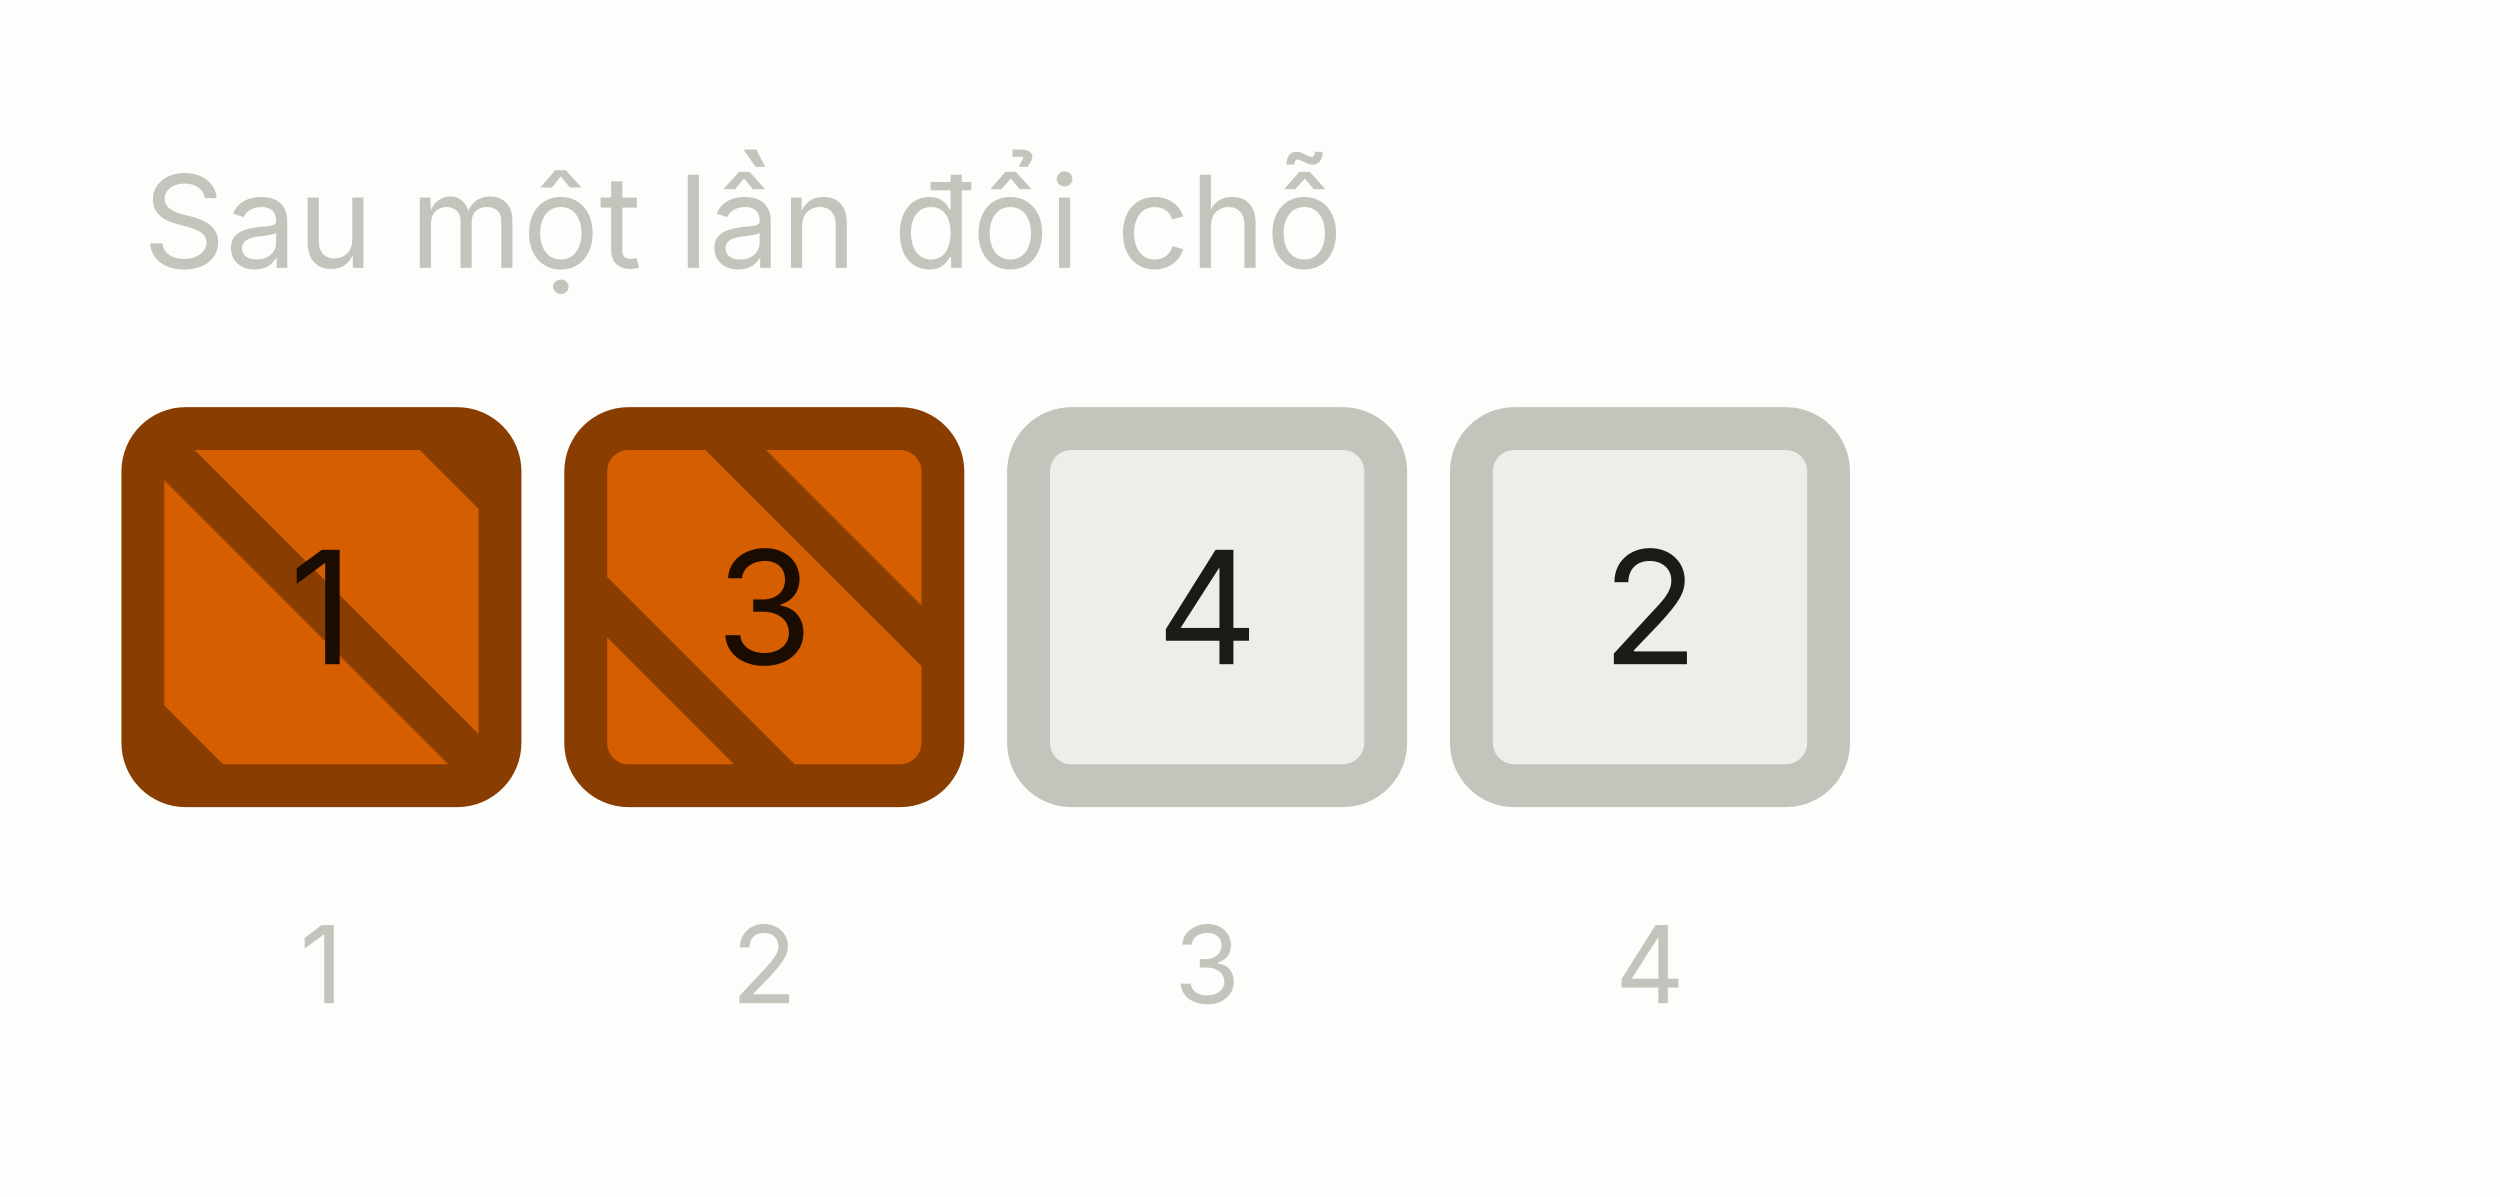
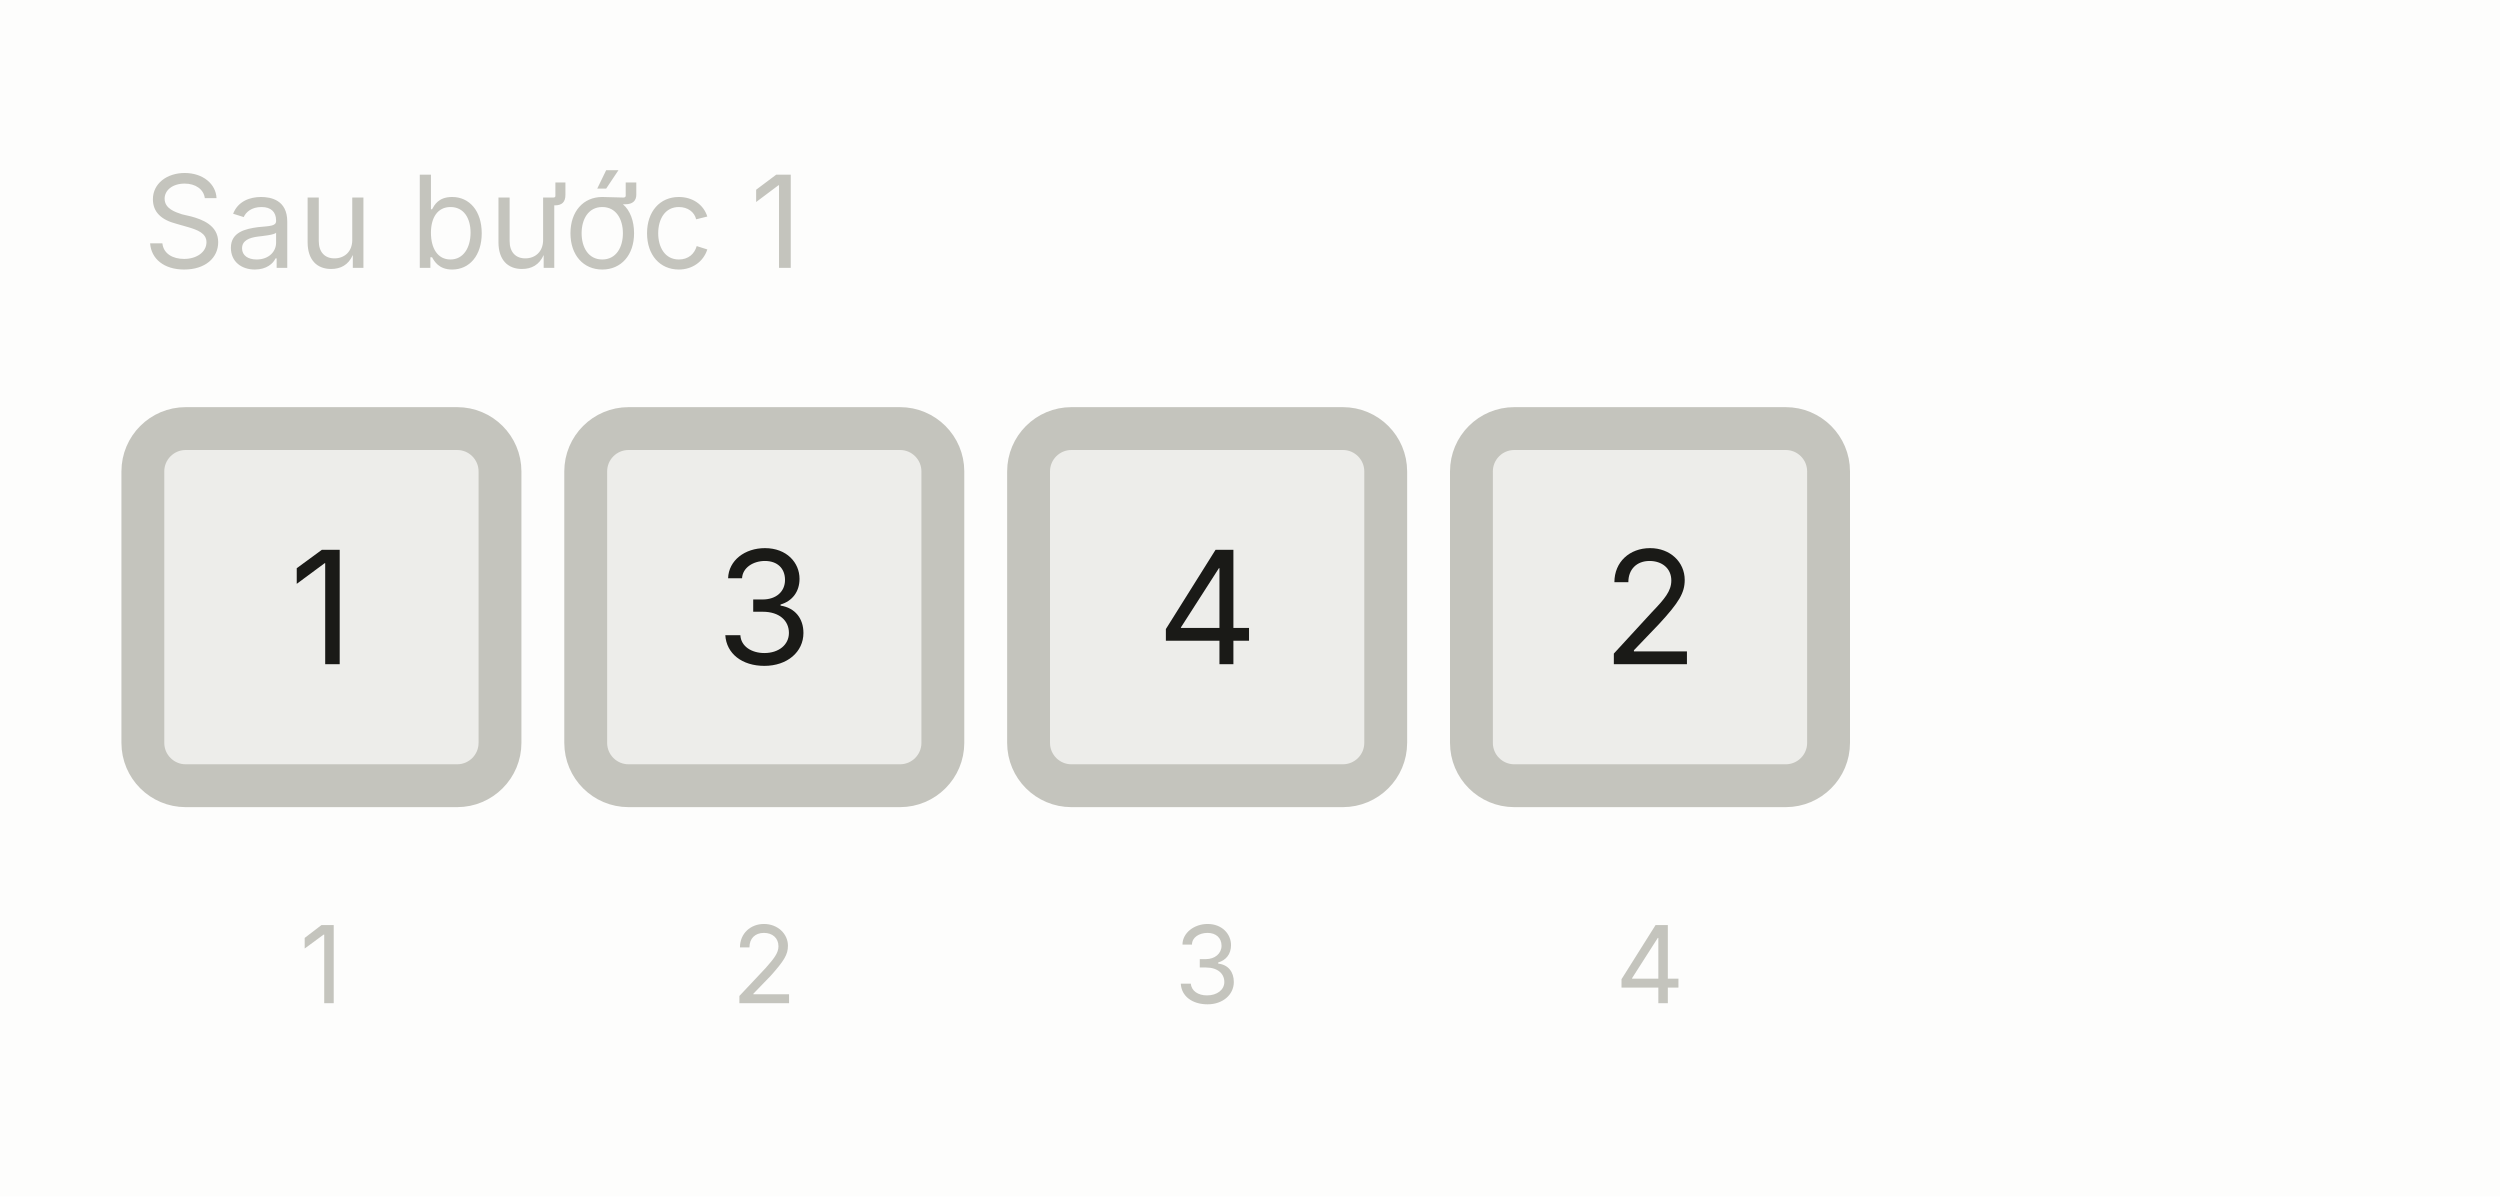
<svg xmlns="http://www.w3.org/2000/svg" viewBox="-4 -12 70 33.5">
  <rect fill="#FDFDFC" height="33.5" width="70" x="-4" y="-12" />
  <defs>
    <pattern height="8" id="cv-pat-1" patternUnits="userSpaceOnUse" width="8">
      <rect fill="#0072B2" height="8" width="8" />
    </pattern>
    <pattern height="8" id="cv-pat-2" patternUnits="userSpaceOnUse" width="8">
      <rect fill="#9ED9F5" height="8" width="8" />
      <line stroke="#3E8BB5" stroke-width="1.2" x1="0" x2="8" y1="8" y2="0" />
      <line stroke="#3E8BB5" stroke-width="1.2" x1="-1" x2="1" y1="1" y2="-1" />
      <line stroke="#3E8BB5" stroke-width="1.2" x1="7" x2="9" y1="9" y2="7" />
    </pattern>
    <pattern height="8" id="cv-pat-3" patternUnits="userSpaceOnUse" width="8">
      <rect fill="#D55E00" height="8" width="8" />
      <line stroke="#8A3D00" stroke-width="1.2" x1="0" x2="8" y1="0" y2="8" />
      <line stroke="#8A3D00" stroke-width="1.2" x1="-1" x2="1" y1="7" y2="9" />
      <line stroke="#8A3D00" stroke-width="1.2" x1="7" x2="9" y1="-1" y2="1" />
    </pattern>
    <pattern height="8" id="cv-pat-4" patternUnits="userSpaceOnUse" width="8">
      <rect fill="#009E73" height="8" width="8" />
      <circle cx="4" cy="4" fill="#006147" r="1.4" />
    </pattern>
    <pattern height="8" id="cv-pat-5" patternUnits="userSpaceOnUse" width="8">
      <rect fill="#E69F00" height="8" width="8" />
      <line stroke="#9A6B00" stroke-width="1.2" x1="0" x2="8" y1="4" y2="4" />
      <line stroke="#9A6B00" stroke-width="1.2" x1="4" x2="4" y1="0" y2="8" />
    </pattern>
    <pattern height="8" id="cv-pat-6" patternUnits="userSpaceOnUse" width="8">
      <rect fill="#CC79A7" height="8" width="8" />
      <line stroke="#8A4E70" stroke-width="1.2" x1="0" x2="8" y1="4" y2="4" />
    </pattern>
    <pattern height="8" id="cv-pat-7" patternUnits="userSpaceOnUse" width="8">
      <rect fill="#F0E442" height="8" width="8" />
      <line stroke="#9C9400" stroke-width="1.2" x1="4" x2="4" y1="0" y2="8" />
    </pattern>
    <pattern height="8" id="cv-pat-8" patternUnits="userSpaceOnUse" width="8">
      <rect fill="#3A3A3A" height="8" width="8" />
      <line stroke="#000000" stroke-width="1.2" x1="0" x2="8" y1="0" y2="8" />
      <line stroke="#000000" stroke-width="1.2" x1="0" x2="8" y1="8" y2="0" />
    </pattern>
  </defs>
  <g class="cv-cuts" />
  <g class="cv-items">
    <g>
-       <rect fill="url(#cv-pat-3)" height="10" rx="1.2" stroke="#8A3D00" stroke-width="1.2" width="10" x="0" y="0" />
-       <text dominant-baseline="central" fill="#1A0C00" font-family="'Inter', 'Segoe UI', system-ui, sans-serif" font-size="4.4" text-anchor="middle" x="5" y="5">1</text>
+       <rect fill="#EDEDEA" height="10" rx="1.2" stroke="#C4C4BD" stroke-width="1.2" width="10" x="0" y="0" />
+       <text dominant-baseline="central" fill="#1A1A17" font-family="'Inter', 'Segoe UI', system-ui, sans-serif" font-size="4.4" text-anchor="middle" x="5" y="5">1</text>
      <text dominant-baseline="central" fill="#C4C4BD" font-family="'Inter', 'Segoe UI', system-ui, sans-serif" font-size="3" text-anchor="middle" x="5" y="15">1</text>
    </g>
    <g>
-       <rect fill="url(#cv-pat-3)" height="10" rx="1.2" stroke="#8A3D00" stroke-width="1.2" width="10" x="12.4" y="0" />
-       <text dominant-baseline="central" fill="#1A0C00" font-family="'Inter', 'Segoe UI', system-ui, sans-serif" font-size="4.4" text-anchor="middle" x="17.4" y="5">3</text>
+       <rect fill="#EDEDEA" height="10" rx="1.2" stroke="#C4C4BD" stroke-width="1.2" width="10" x="12.4" y="0" />
+       <text dominant-baseline="central" fill="#1A1A17" font-family="'Inter', 'Segoe UI', system-ui, sans-serif" font-size="4.4" text-anchor="middle" x="17.4" y="5">3</text>
      <text dominant-baseline="central" fill="#C4C4BD" font-family="'Inter', 'Segoe UI', system-ui, sans-serif" font-size="3" text-anchor="middle" x="17.4" y="15">2</text>
    </g>
    <g>
      <rect fill="#EDEDEA" height="10" rx="1.2" stroke="#C4C4BD" stroke-width="1.2" width="10" x="24.8" y="0" />
      <text dominant-baseline="central" fill="#1A1A17" font-family="'Inter', 'Segoe UI', system-ui, sans-serif" font-size="4.4" text-anchor="middle" x="29.8" y="5">4</text>
      <text dominant-baseline="central" fill="#C4C4BD" font-family="'Inter', 'Segoe UI', system-ui, sans-serif" font-size="3" text-anchor="middle" x="29.8" y="15">3</text>
    </g>
    <g>
      <rect fill="#EDEDEA" height="10" rx="1.2" stroke="#C4C4BD" stroke-width="1.2" width="10" x="37.2" y="0" />
      <text dominant-baseline="central" fill="#1A1A17" font-family="'Inter', 'Segoe UI', system-ui, sans-serif" font-size="4.4" text-anchor="middle" x="42.2" y="5">2</text>
      <text dominant-baseline="central" fill="#C4C4BD" font-family="'Inter', 'Segoe UI', system-ui, sans-serif" font-size="3" text-anchor="middle" x="42.2" y="15">4</text>
    </g>
  </g>
-   <text fill="#C4C4BD" font-family="'Inter', 'Segoe UI', system-ui, sans-serif" font-size="3.6" x="0" y="-4.5">Sau một lần đổi chỗ</text>
+   <text fill="#C4C4BD" font-family="'Inter', 'Segoe UI', system-ui, sans-serif" font-size="3.6" x="0" y="-4.5">Sau bước 1</text>
</svg>
